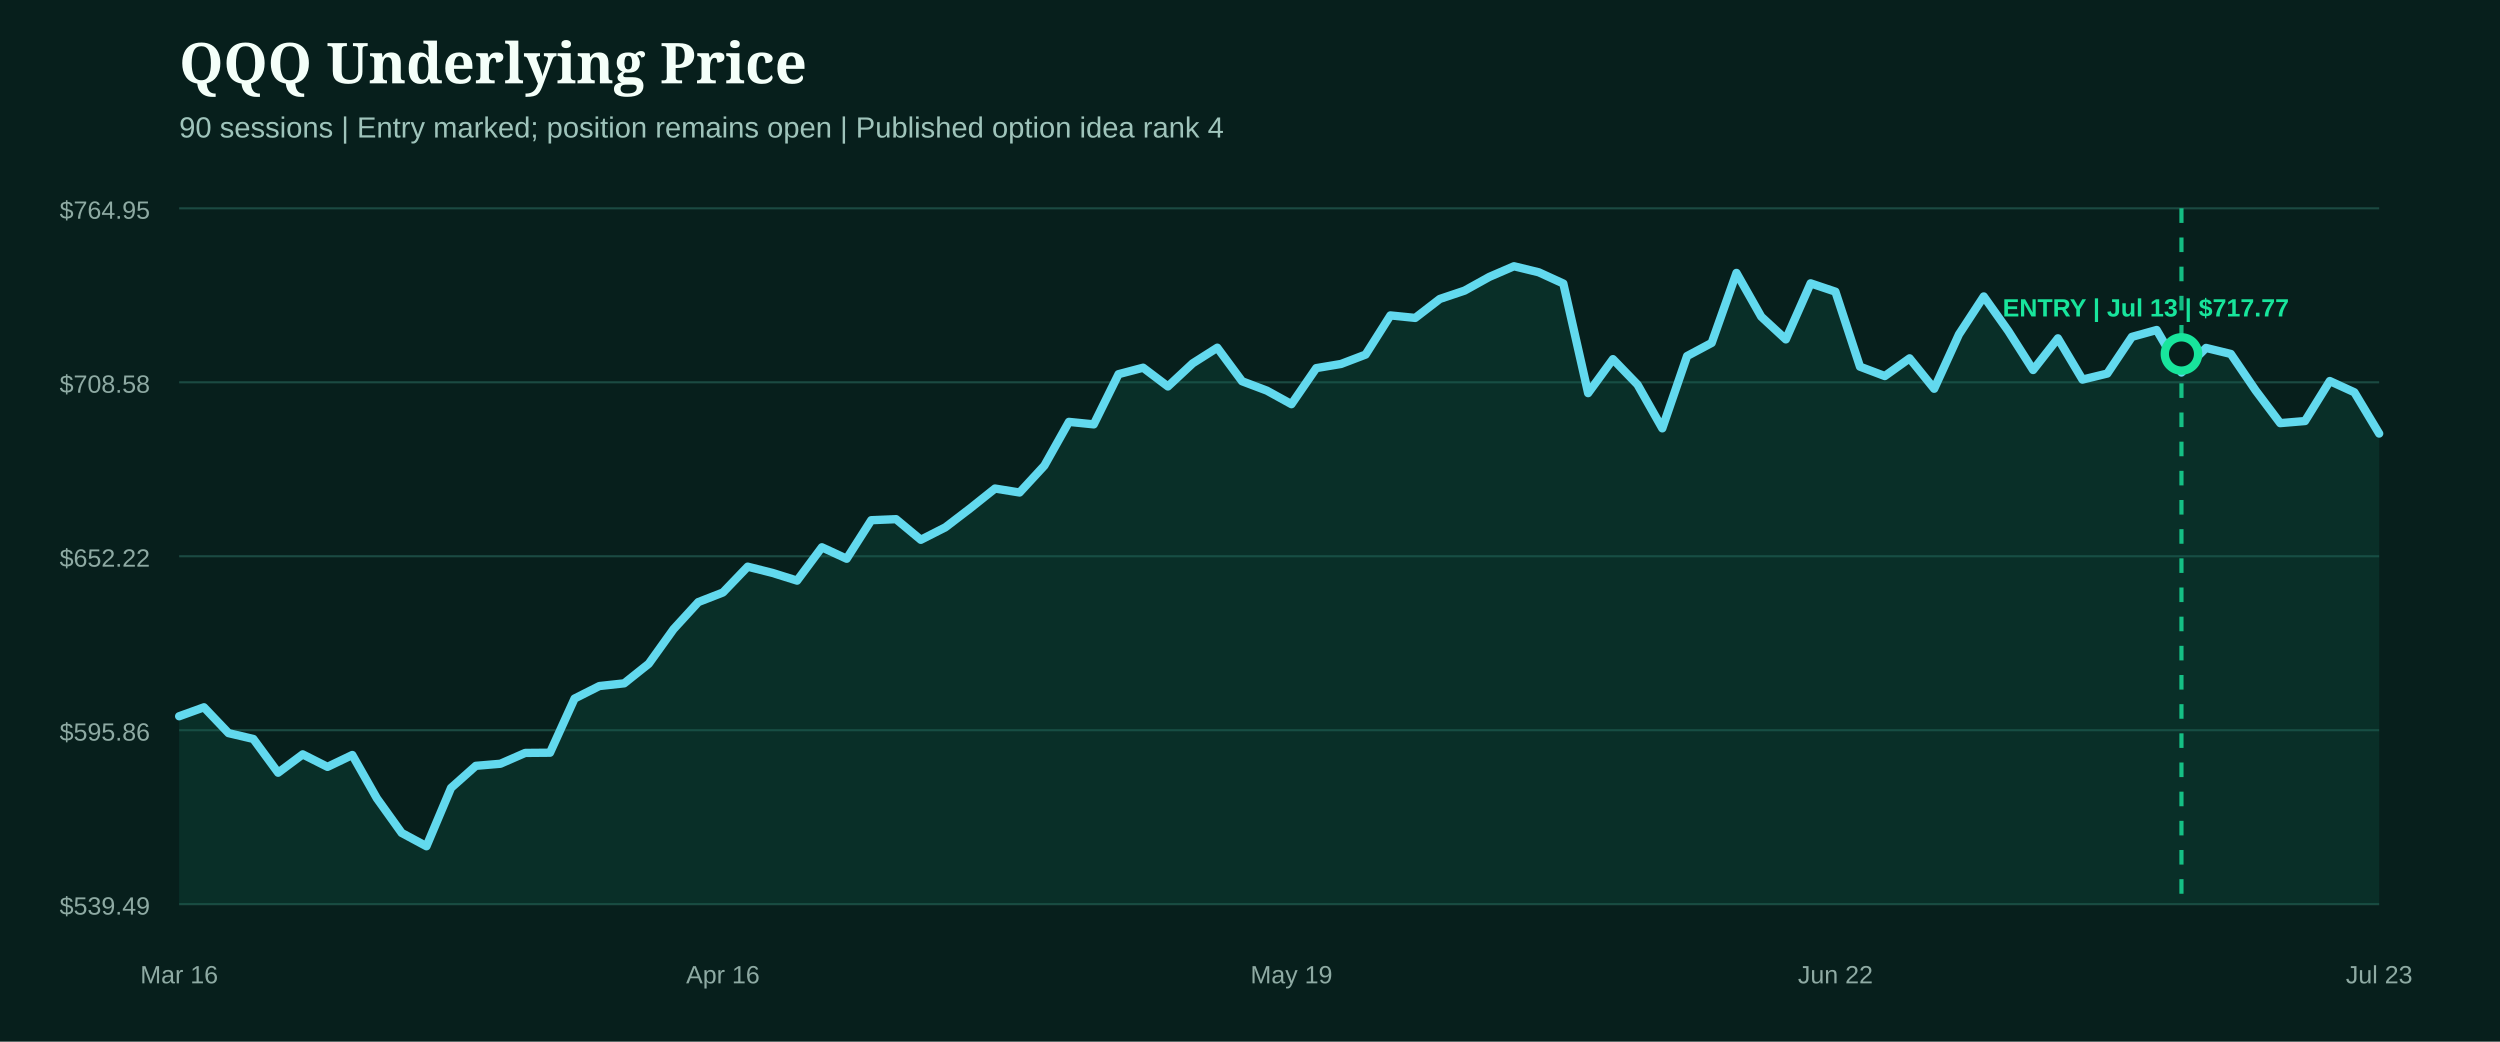
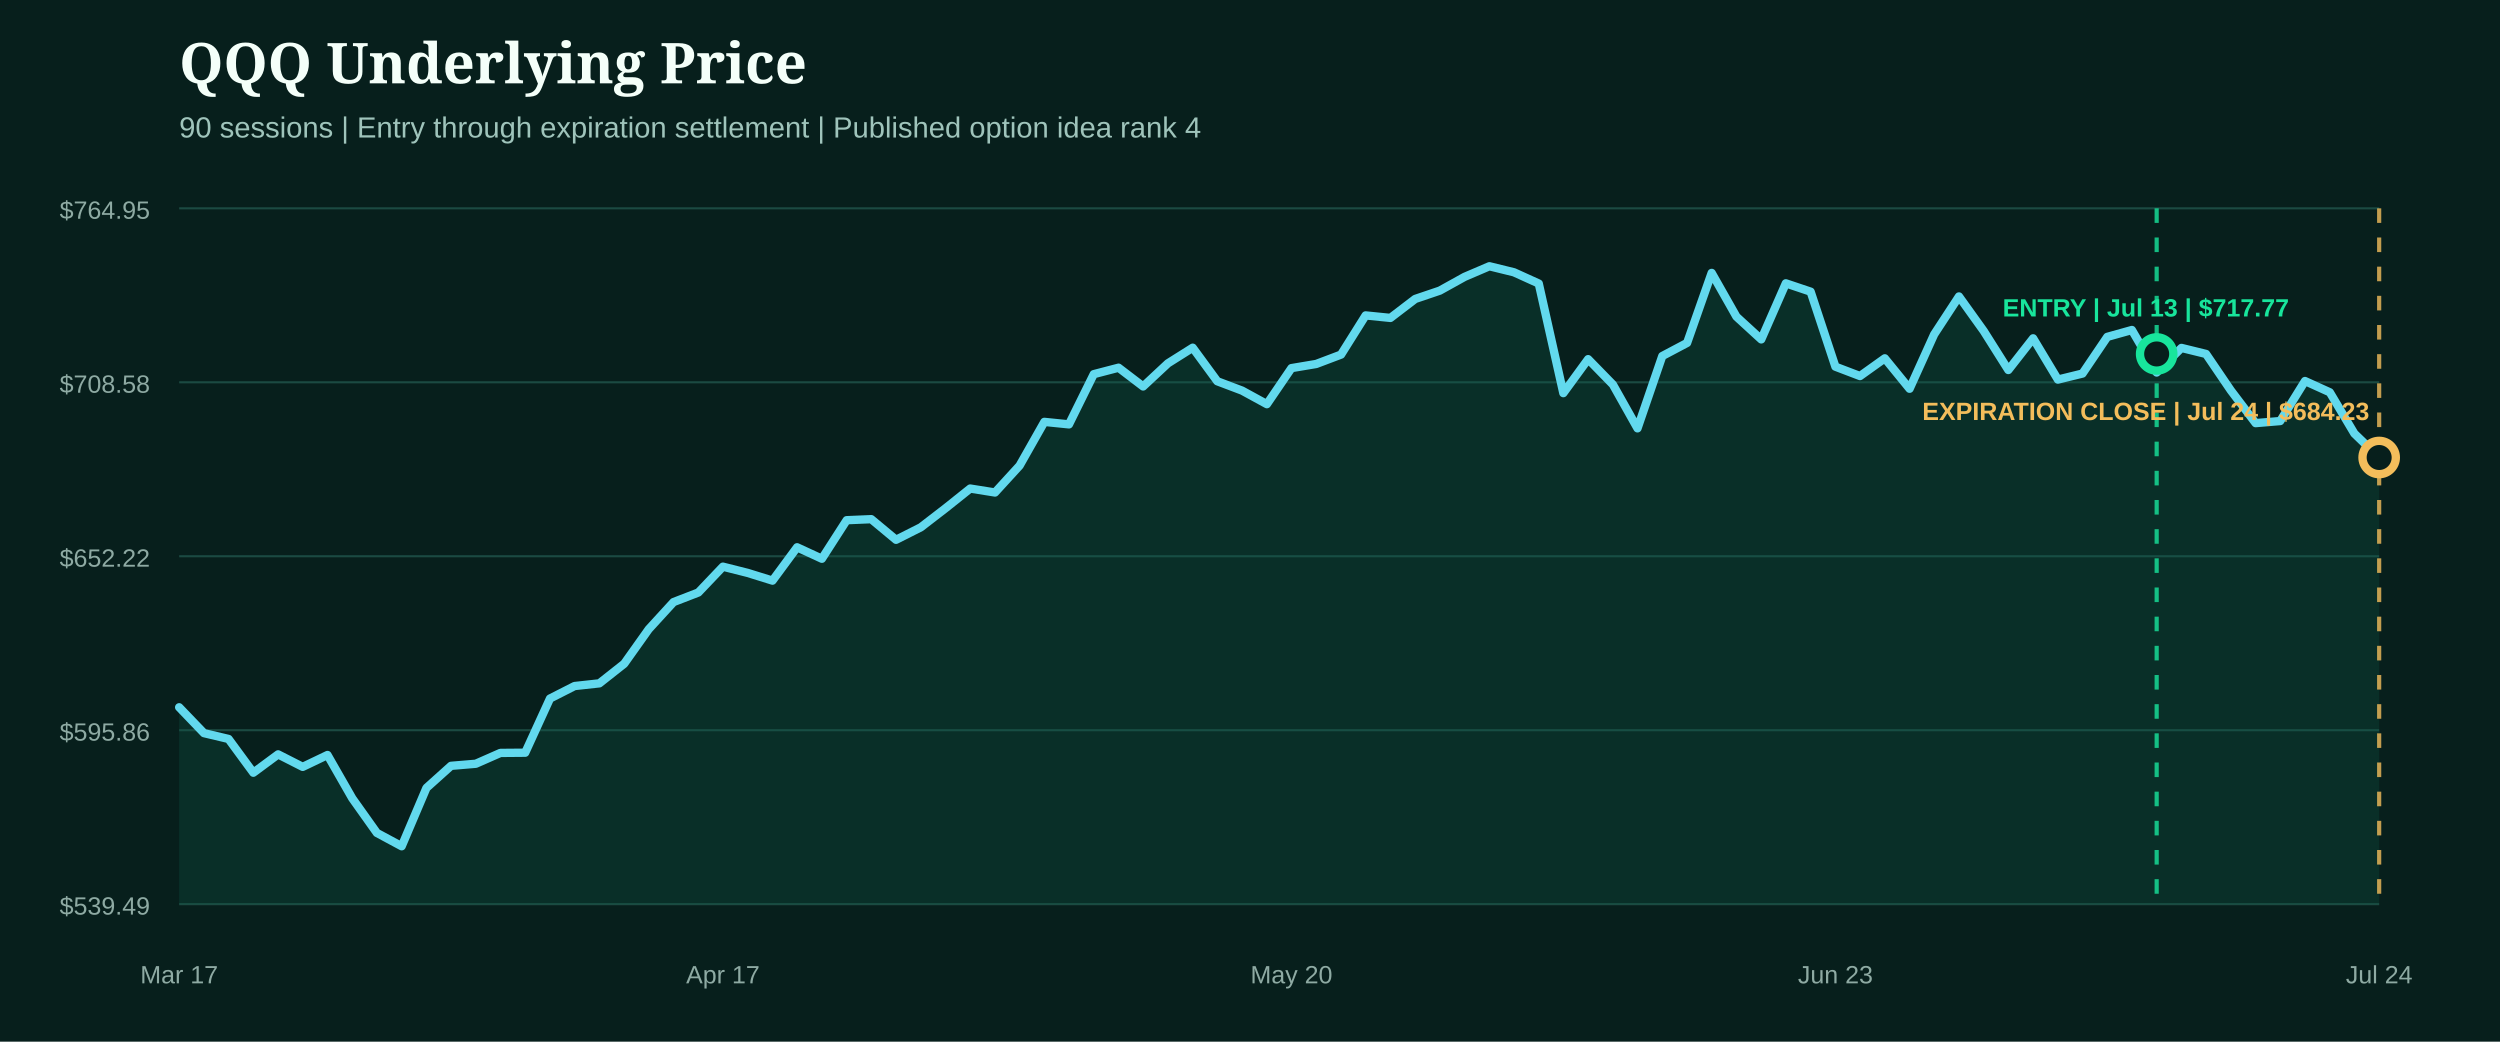
- <svg xmlns="http://www.w3.org/2000/svg" width="1200" height="500" viewBox="0 0 1200 500" role="img" aria-label="QQQ underlying price from entry">
+ <svg xmlns="http://www.w3.org/2000/svg" width="1200" height="500" viewBox="0 0 1200 500" role="img" aria-label="QQQ underlying price from entry through expiration close">
  <rect width="1200" height="500" fill="#071f1c" />
  <style>.head{fill:#f4fff9;font:800 27px Georgia,serif}.sub{fill:#9fc4bb;font:14px Arial,sans-serif}.axis{fill:#8eaaa3;font:12px Arial,sans-serif}.marker{font:800 12px Arial,sans-serif}</style>
  <text x="86" y="40" class="head">QQQ Underlying Price</text>
-   <text x="86" y="66" class="sub">90 sessions | Entry marked; position remains open | Published option idea rank 4</text>
+   <text x="86" y="66" class="sub">90 sessions | Entry through expiration settlement | Published option idea rank 4</text>
  <line x1="86" x2="1142" y1="100.0" y2="100.0" stroke="#1b4a42" stroke-width="1" />
  <text x="72" y="105.0" text-anchor="end" class="axis">$764.95</text>
  <line x1="86" x2="1142" y1="183.5" y2="183.5" stroke="#1b4a42" stroke-width="1" />
  <text x="72" y="188.5" text-anchor="end" class="axis">$708.58</text>
  <line x1="86" x2="1142" y1="267.0" y2="267.0" stroke="#1b4a42" stroke-width="1" />
  <text x="72" y="272.0" text-anchor="end" class="axis">$652.22</text>
  <line x1="86" x2="1142" y1="350.5" y2="350.5" stroke="#1b4a42" stroke-width="1" />
  <text x="72" y="355.5" text-anchor="end" class="axis">$595.86</text>
  <line x1="86" x2="1142" y1="434.0" y2="434.0" stroke="#1b4a42" stroke-width="1" />
  <text x="72" y="439.0" text-anchor="end" class="axis">$539.49</text>
-   <path d="M86.0,343.8 L97.9,339.5 L109.7,351.9 L121.6,354.7 L133.5,370.9 L145.3,362.1 L157.2,368.1 L169.1,362.4 L180.9,383.2 L192.8,399.8 L204.7,406.2 L216.5,378.2 L228.4,367.6 L240.2,366.6 L252.1,361.4 L264.0,361.3 L275.8,335.3 L287.7,329.3 L299.6,328.0 L311.4,318.6 L323.3,302.0 L335.2,289.0 L347.0,284.4 L358.9,272.0 L370.8,275.0 L382.6,278.7 L394.5,262.7 L406.4,268.2 L418.2,249.7 L430.1,249.2 L442.0,259.1 L453.8,253.1 L465.7,244.0 L477.6,234.5 L489.4,236.4 L501.3,223.5 L513.1,202.5 L525.0,203.7 L536.9,179.6 L548.7,176.5 L560.6,185.5 L572.5,174.4 L584.3,166.9 L596.2,183.0 L608.1,187.5 L619.9,194.0 L631.8,176.7 L643.7,174.7 L655.5,170.2 L667.4,151.4 L679.3,152.6 L691.1,143.5 L703.0,139.5 L714.9,132.9 L726.7,127.8 L738.6,130.7 L750.4,136.1 L762.3,188.7 L774.2,172.4 L786.0,184.6 L797.9,205.6 L809.8,170.9 L821.6,164.6 L833.5,131.0 L845.4,152.0 L857.2,162.9 L869.1,136.0 L881.0,140.0 L892.8,176.0 L904.7,180.5 L916.6,172.0 L928.4,186.6 L940.3,160.5 L952.2,142.3 L964.0,158.9 L975.9,177.6 L987.8,162.4 L999.6,182.2 L1011.5,179.3 L1023.3,161.7 L1035.2,158.4 L1047.1,178.8 L1058.9,167.0 L1070.8,169.9 L1082.7,187.4 L1094.5,203.1 L1106.4,202.1 L1118.3,182.9 L1130.1,188.3 L1142.0,208.1 L1142.0,434.0 L86.0,434.0 Z" fill="#0f5949" opacity="0.28" />
-   <path d="M86.0,343.8 L97.9,339.5 L109.7,351.9 L121.6,354.7 L133.5,370.9 L145.3,362.1 L157.2,368.1 L169.1,362.4 L180.9,383.2 L192.8,399.8 L204.7,406.2 L216.5,378.2 L228.4,367.6 L240.2,366.6 L252.1,361.4 L264.0,361.3 L275.8,335.3 L287.7,329.3 L299.6,328.0 L311.4,318.6 L323.3,302.0 L335.2,289.0 L347.0,284.4 L358.9,272.0 L370.8,275.0 L382.6,278.7 L394.5,262.7 L406.4,268.2 L418.2,249.7 L430.1,249.2 L442.0,259.1 L453.8,253.1 L465.7,244.0 L477.6,234.5 L489.4,236.4 L501.3,223.5 L513.1,202.5 L525.0,203.7 L536.9,179.6 L548.7,176.5 L560.6,185.5 L572.5,174.4 L584.3,166.9 L596.2,183.0 L608.1,187.5 L619.9,194.0 L631.8,176.7 L643.7,174.7 L655.5,170.2 L667.4,151.4 L679.3,152.6 L691.1,143.5 L703.0,139.5 L714.9,132.9 L726.7,127.8 L738.6,130.7 L750.4,136.1 L762.3,188.7 L774.2,172.4 L786.0,184.6 L797.9,205.6 L809.8,170.9 L821.6,164.6 L833.5,131.0 L845.4,152.0 L857.2,162.9 L869.1,136.0 L881.0,140.0 L892.8,176.0 L904.7,180.5 L916.6,172.0 L928.4,186.6 L940.3,160.5 L952.2,142.3 L964.0,158.9 L975.9,177.6 L987.8,162.4 L999.6,182.2 L1011.5,179.3 L1023.3,161.7 L1035.2,158.4 L1047.1,178.8 L1058.9,167.0 L1070.8,169.9 L1082.7,187.4 L1094.5,203.1 L1106.4,202.1 L1118.3,182.9 L1130.1,188.3 L1142.0,208.1" fill="none" stroke="#62d9ee" stroke-width="4" stroke-linecap="round" stroke-linejoin="round" />
+   <path d="M86.0,339.5 L97.9,351.9 L109.7,354.7 L121.6,370.9 L133.5,362.1 L145.3,368.1 L157.2,362.4 L169.1,383.2 L180.9,399.8 L192.8,406.2 L204.7,378.2 L216.5,367.6 L228.4,366.6 L240.2,361.4 L252.1,361.3 L264.0,335.3 L275.8,329.3 L287.7,328.0 L299.6,318.6 L311.4,302.0 L323.3,289.0 L335.2,284.4 L347.0,272.0 L358.9,275.0 L370.8,278.7 L382.6,262.7 L394.5,268.2 L406.4,249.7 L418.2,249.2 L430.1,259.1 L442.0,253.1 L453.8,244.0 L465.7,234.5 L477.6,236.4 L489.4,223.5 L501.3,202.5 L513.1,203.7 L525.0,179.6 L536.9,176.5 L548.7,185.5 L560.6,174.4 L572.5,166.9 L584.3,183.0 L596.2,187.5 L608.1,194.0 L619.9,176.7 L631.8,174.7 L643.7,170.2 L655.5,151.4 L667.4,152.6 L679.3,143.5 L691.1,139.5 L703.0,132.9 L714.9,127.8 L726.7,130.7 L738.6,136.1 L750.4,188.7 L762.3,172.4 L774.2,184.6 L786.0,205.6 L797.9,170.9 L809.8,164.6 L821.6,131.0 L833.5,152.0 L845.4,162.9 L857.2,136.0 L869.1,140.0 L881.0,176.0 L892.8,180.5 L904.7,172.0 L916.6,186.6 L928.4,160.5 L940.3,142.3 L952.2,158.9 L964.0,177.6 L975.9,162.4 L987.8,182.2 L999.6,179.3 L1011.5,161.7 L1023.3,158.4 L1035.2,178.8 L1047.1,167.0 L1058.9,169.9 L1070.8,187.4 L1082.7,203.1 L1094.5,202.1 L1106.4,182.9 L1118.3,188.3 L1130.1,208.1 L1142.0,219.6 L1142.0,434.0 L86.0,434.0 Z" fill="#0f5949" opacity="0.28" />
+   <path d="M86.0,339.5 L97.9,351.9 L109.7,354.7 L121.6,370.9 L133.5,362.1 L145.3,368.1 L157.2,362.4 L169.1,383.2 L180.9,399.8 L192.8,406.2 L204.7,378.2 L216.5,367.6 L228.4,366.6 L240.2,361.4 L252.1,361.3 L264.0,335.3 L275.8,329.3 L287.7,328.0 L299.6,318.6 L311.4,302.0 L323.3,289.0 L335.2,284.4 L347.0,272.0 L358.9,275.0 L370.8,278.7 L382.6,262.7 L394.5,268.2 L406.4,249.7 L418.2,249.2 L430.1,259.1 L442.0,253.1 L453.8,244.0 L465.7,234.5 L477.6,236.4 L489.4,223.5 L501.3,202.5 L513.1,203.7 L525.0,179.6 L536.9,176.5 L548.7,185.5 L560.6,174.4 L572.5,166.9 L584.3,183.0 L596.2,187.5 L608.1,194.0 L619.9,176.7 L631.8,174.7 L643.7,170.2 L655.5,151.4 L667.4,152.6 L679.3,143.5 L691.1,139.5 L703.0,132.9 L714.9,127.8 L726.7,130.7 L738.6,136.1 L750.4,188.7 L762.3,172.4 L774.2,184.6 L786.0,205.6 L797.9,170.9 L809.8,164.6 L821.6,131.0 L833.5,152.0 L845.4,162.9 L857.2,136.0 L869.1,140.0 L881.0,176.0 L892.8,180.5 L904.7,172.0 L916.6,186.6 L928.4,160.5 L940.3,142.3 L952.2,158.9 L964.0,177.6 L975.9,162.4 L987.8,182.2 L999.6,179.3 L1011.5,161.7 L1023.3,158.4 L1035.2,178.8 L1047.1,167.0 L1058.9,169.9 L1070.8,187.4 L1082.7,203.1 L1094.5,202.1 L1106.4,182.9 L1118.3,188.3 L1130.1,208.1 L1142.0,219.6" fill="none" stroke="#62d9ee" stroke-width="4" stroke-linecap="round" stroke-linejoin="round" />
  <g>
-     <line x1="1047.1" x2="1047.1" y1="100" y2="434" stroke="#18e59c" stroke-width="2" stroke-dasharray="7 7" opacity="0.8" />
-     <circle cx="1047.1" cy="169.9" r="8" fill="#071f1c" stroke="#18e59c" stroke-width="4" />
+     <line x1="1035.2" x2="1035.2" y1="100" y2="434" stroke="#18e59c" stroke-width="2" stroke-dasharray="7 7" opacity="0.8" />
+     <circle cx="1035.2" cy="169.9" r="8" fill="#071f1c" stroke="#18e59c" stroke-width="4" />
    <text x="1030.0" y="151.9" text-anchor="middle" class="marker" fill="#18e59c">ENTRY | Jul 13 | $717.77</text>
  </g>
-   <text x="86.0" y="472" text-anchor="middle" class="axis">Mar 16</text>
-   <text x="347.0" y="472" text-anchor="middle" class="axis">Apr 16</text>
-   <text x="619.9" y="472" text-anchor="middle" class="axis">May 19</text>
-   <text x="881.0" y="472" text-anchor="middle" class="axis">Jun 22</text>
-   <text x="1142.0" y="472" text-anchor="middle" class="axis">Jul 23</text>
+   <g>
+     <line x1="1142.0" x2="1142.0" y1="100" y2="434" stroke="#f3bd5b" stroke-width="2" stroke-dasharray="7 7" opacity="0.8" />
+     <circle cx="1142.0" cy="219.6" r="8" fill="#071f1c" stroke="#f3bd5b" stroke-width="4" />
+     <text x="1030.0" y="201.6" text-anchor="middle" class="marker" fill="#f3bd5b">EXPIRATION CLOSE | Jul 24 | $684.23</text>
+   </g>
+   <text x="86.0" y="472" text-anchor="middle" class="axis">Mar 17</text>
+   <text x="347.0" y="472" text-anchor="middle" class="axis">Apr 17</text>
+   <text x="619.9" y="472" text-anchor="middle" class="axis">May 20</text>
+   <text x="881.0" y="472" text-anchor="middle" class="axis">Jun 23</text>
+   <text x="1142.0" y="472" text-anchor="middle" class="axis">Jul 24</text>
</svg>
